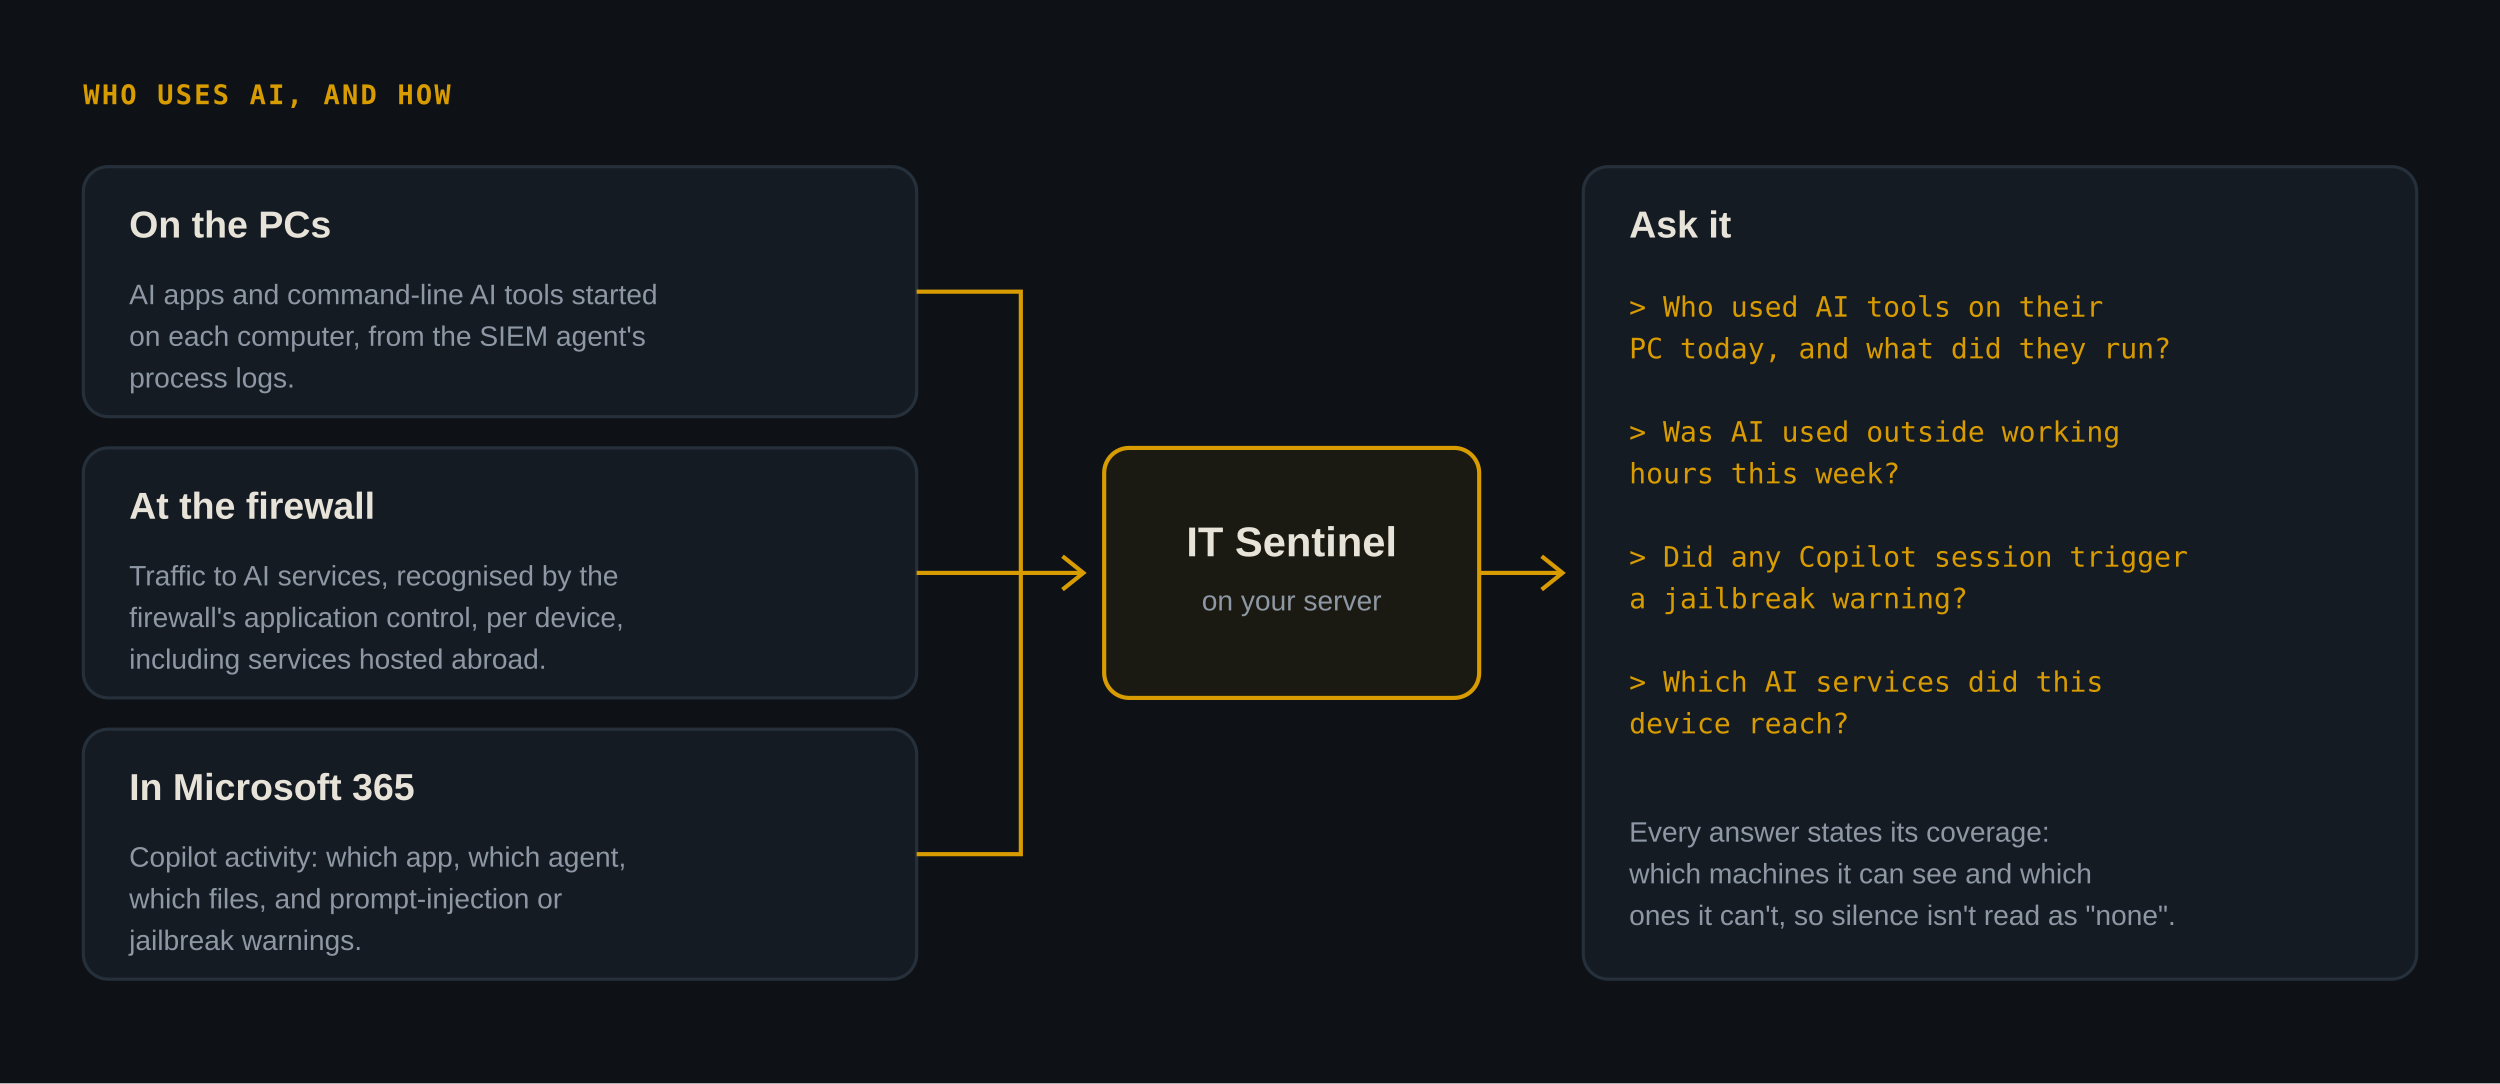
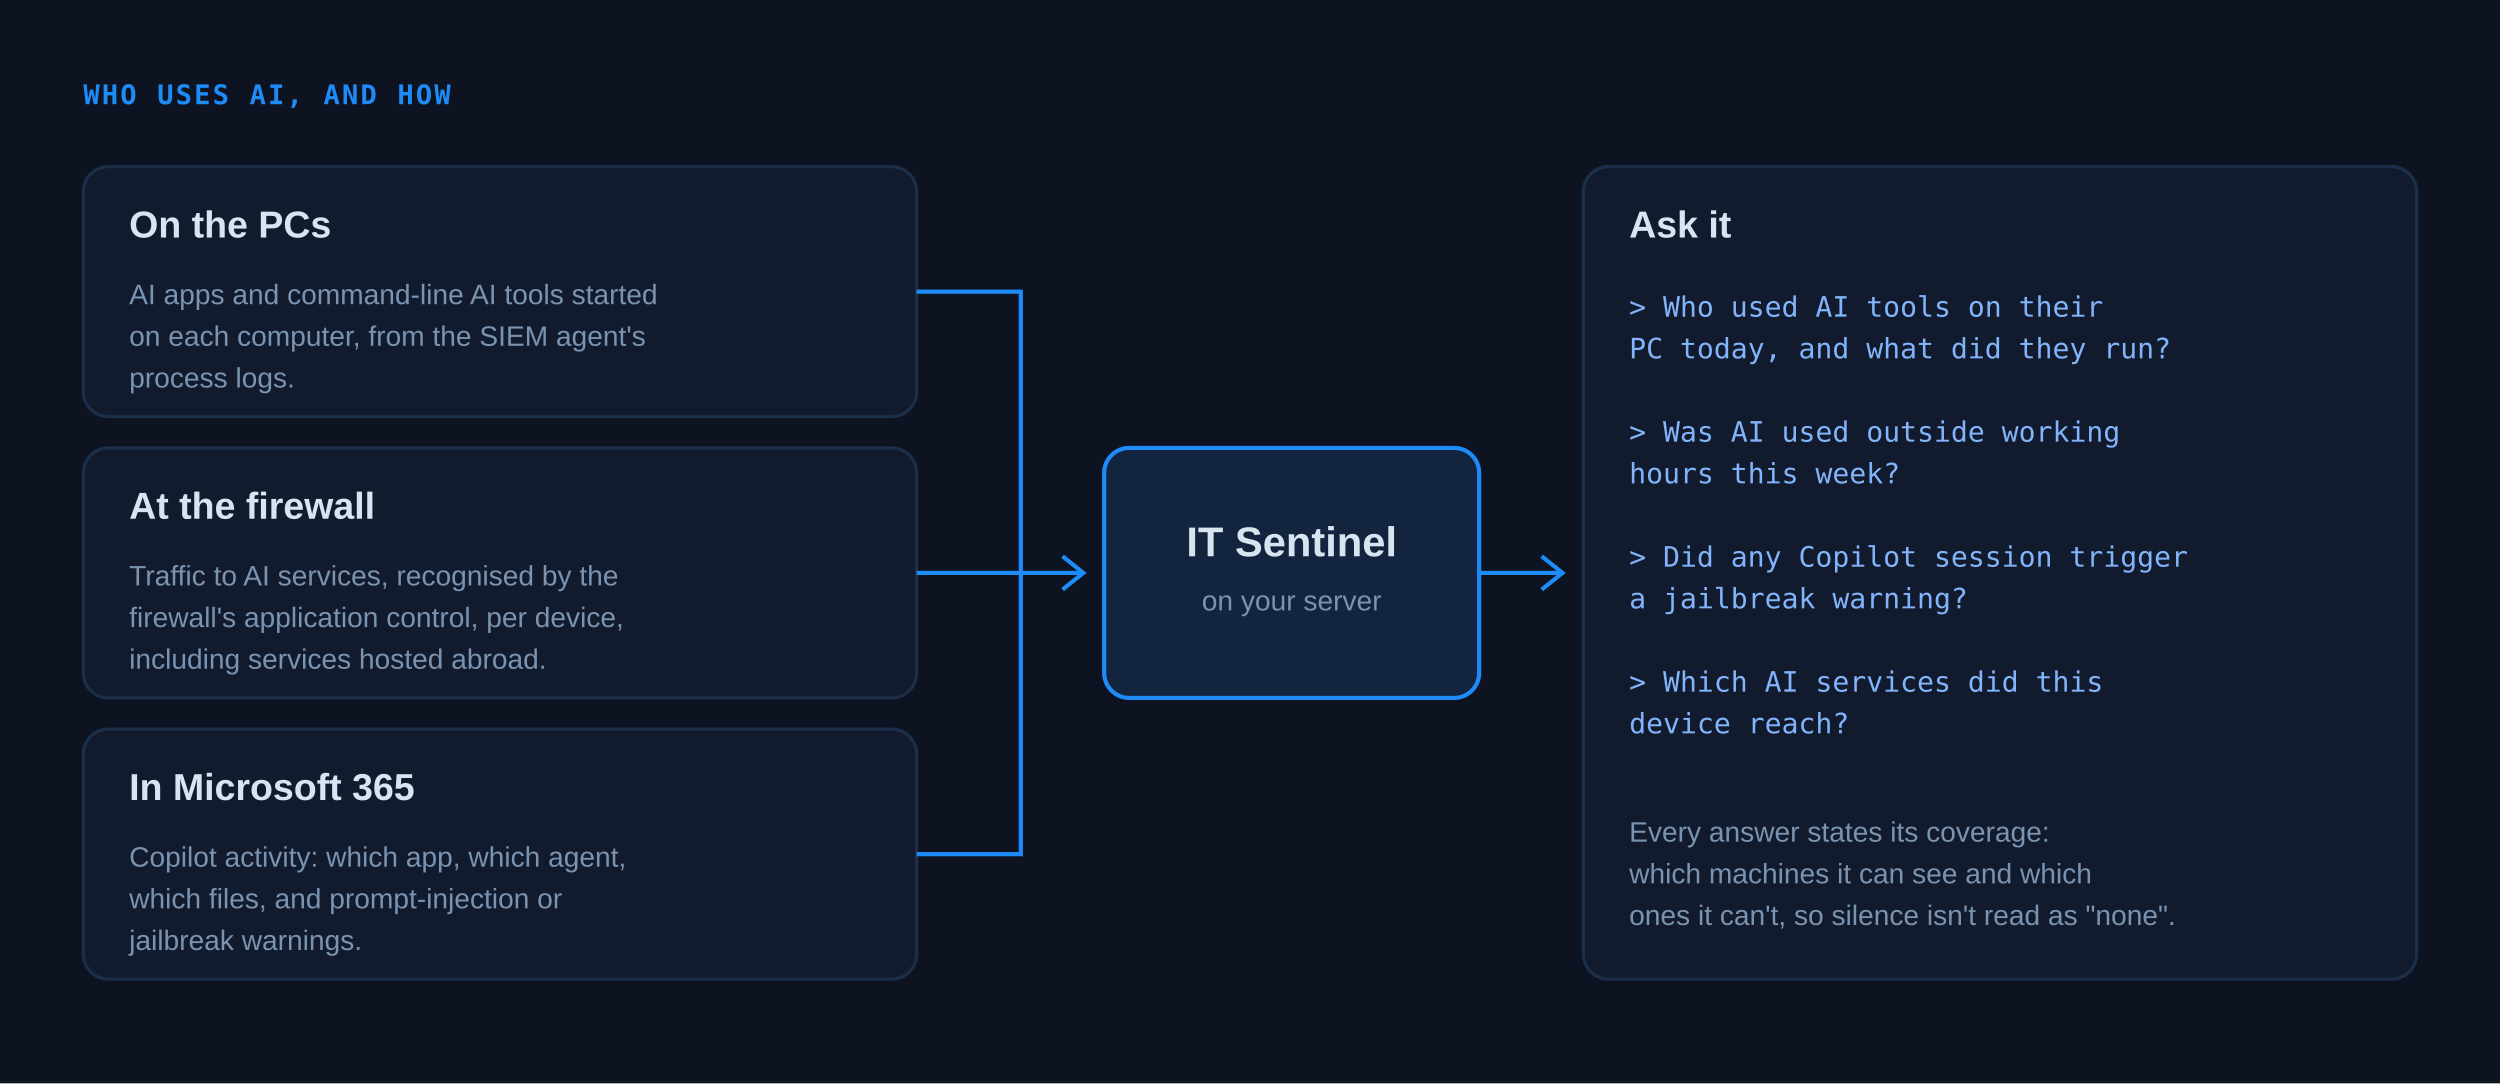
<svg xmlns="http://www.w3.org/2000/svg" viewBox="0 0 1200 520" role="img" aria-labelledby="t d">
  <style>
-     .bg{fill:#0E1217}
-     .panel{fill:#151B23;stroke:#26303B;stroke-width:1.5}
-     .hot{fill:#1A1A12;stroke:#D89B00;stroke-width:2}
-     .h{font:600 18px 'IBM Plex Sans',Arial,sans-serif;fill:#E7E3D8}
-     .s{font:400 13.5px 'IBM Plex Sans',Arial,sans-serif;fill:#8E98A4}
-     .q{font:500 13.5px 'IBM Plex Mono',monospace;fill:#D89B00}
-     .k{font:600 13px 'IBM Plex Mono',monospace;fill:#D89B00;letter-spacing:.08em}
-     .t{font:700 20px 'IBM Plex Sans',Arial,sans-serif;fill:#E7E3D8}
-     .flow{stroke:#D89B00;stroke-width:2;fill:none}
+     .bg{fill:#0D1320}
+     .panel{fill:#121B2E;stroke:#1C2F4A;stroke-width:1.5}
+     .hot{fill:#13243E;stroke:#1D8CF8;stroke-width:2}
+     .h{font:600 18px 'IBM Plex Sans',Arial,sans-serif;fill:#D8E4F0}
+     .s{font:400 13.5px 'IBM Plex Sans',Arial,sans-serif;fill:#7A93B0}
+     .q{font:500 13.5px 'JetBrains Mono',monospace;fill:#82B4FB}
+     .k{font:600 13px 'JetBrains Mono',monospace;fill:#1D8CF8;letter-spacing:.08em}
+     .t{font:700 20px 'IBM Plex Sans',Arial,sans-serif;fill:#D8E4F0}
+     .flow{stroke:#1D8CF8;stroke-width:2;fill:none}
  </style>
  <rect class="bg" width="1200" height="520" />
  <text class="k" x="40" y="50">WHO USES AI, AND HOW</text>
  <rect class="panel" x="40" y="80" width="400" height="120" rx="12" />
  <text class="h" x="62" y="114">On the PCs</text>
  <text class="s" x="62" y="146">AI apps and command-line AI tools started</text>
  <text class="s" x="62" y="166">on each computer, from the SIEM agent's</text>
  <text class="s" x="62" y="186">process logs.</text>
  <rect class="panel" x="40" y="215" width="400" height="120" rx="12" />
  <text class="h" x="62" y="249">At the firewall</text>
  <text class="s" x="62" y="281">Traffic to AI services, recognised by the</text>
  <text class="s" x="62" y="301">firewall's application control, per device,</text>
  <text class="s" x="62" y="321">including services hosted abroad.</text>
  <rect class="panel" x="40" y="350" width="400" height="120" rx="12" />
  <text class="h" x="62" y="384">In Microsoft 365</text>
  <text class="s" x="62" y="416">Copilot activity: which app, which agent,</text>
  <text class="s" x="62" y="436">which files, and prompt-injection or</text>
  <text class="s" x="62" y="456">jailbreak warnings.</text>
  <path class="flow" d="M440 140 H490 V275 M440 275 H520 M440 410 H490 V275" />
  <path class="flow" d="M510 267 l10 8 -10 8" />
  <rect class="hot" x="530" y="215" width="180" height="120" rx="12" />
  <text class="t" x="620" y="267" text-anchor="middle">IT Sentinel</text>
  <text class="s" x="620" y="293" text-anchor="middle">on your server</text>
  <path class="flow" d="M710 275 H750" />
  <path class="flow" d="M740 267 l10 8 -10 8" />
  <rect class="panel" x="760" y="80" width="400" height="390" rx="12" />
  <text class="h" x="782" y="114">Ask it</text>
  <text class="q" x="782" y="152">&gt; Who used AI tools on their</text>
  <text class="q" x="782" y="172">  PC today, and what did they run?</text>
  <text class="q" x="782" y="212">&gt; Was AI used outside working</text>
  <text class="q" x="782" y="232">  hours this week?</text>
  <text class="q" x="782" y="272">&gt; Did any Copilot session trigger</text>
  <text class="q" x="782" y="292">  a jailbreak warning?</text>
  <text class="q" x="782" y="332">&gt; Which AI services did this</text>
  <text class="q" x="782" y="352">  device reach?</text>
  <text class="s" x="782" y="404">Every answer states its coverage:</text>
  <text class="s" x="782" y="424">which machines it can see and which</text>
  <text class="s" x="782" y="444">ones it can't, so silence isn't read as "none".</text>
</svg>
